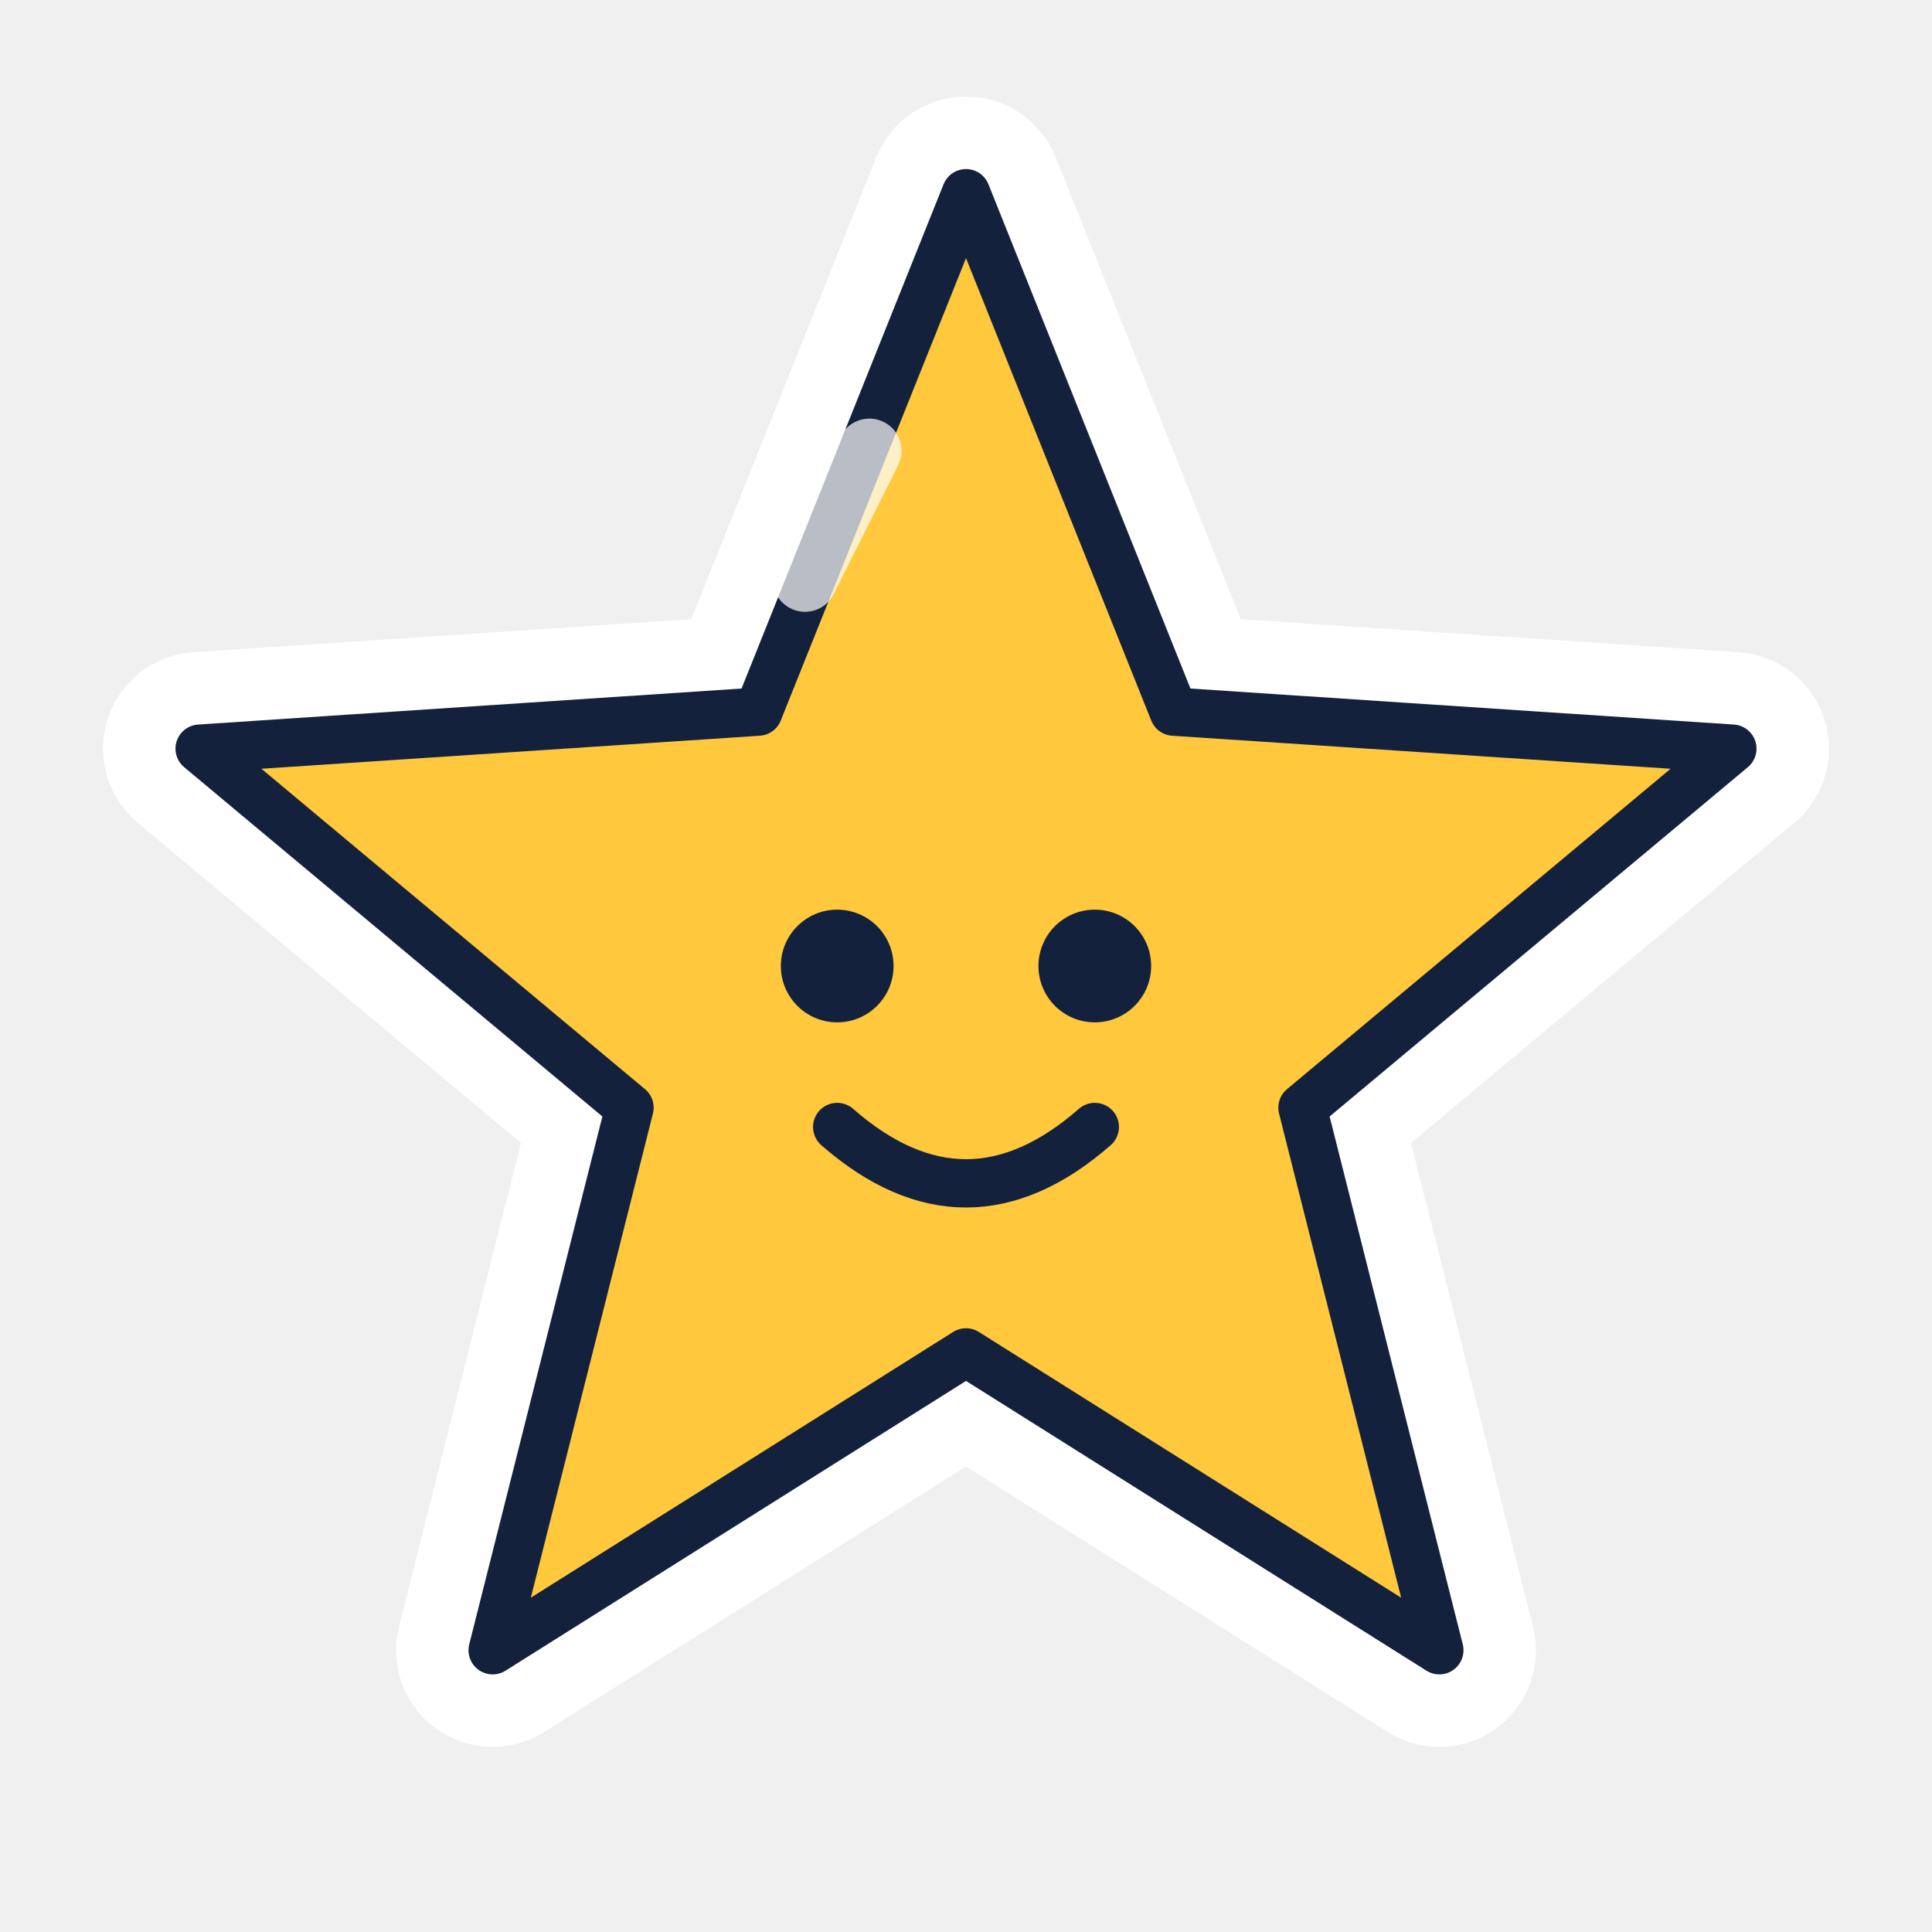
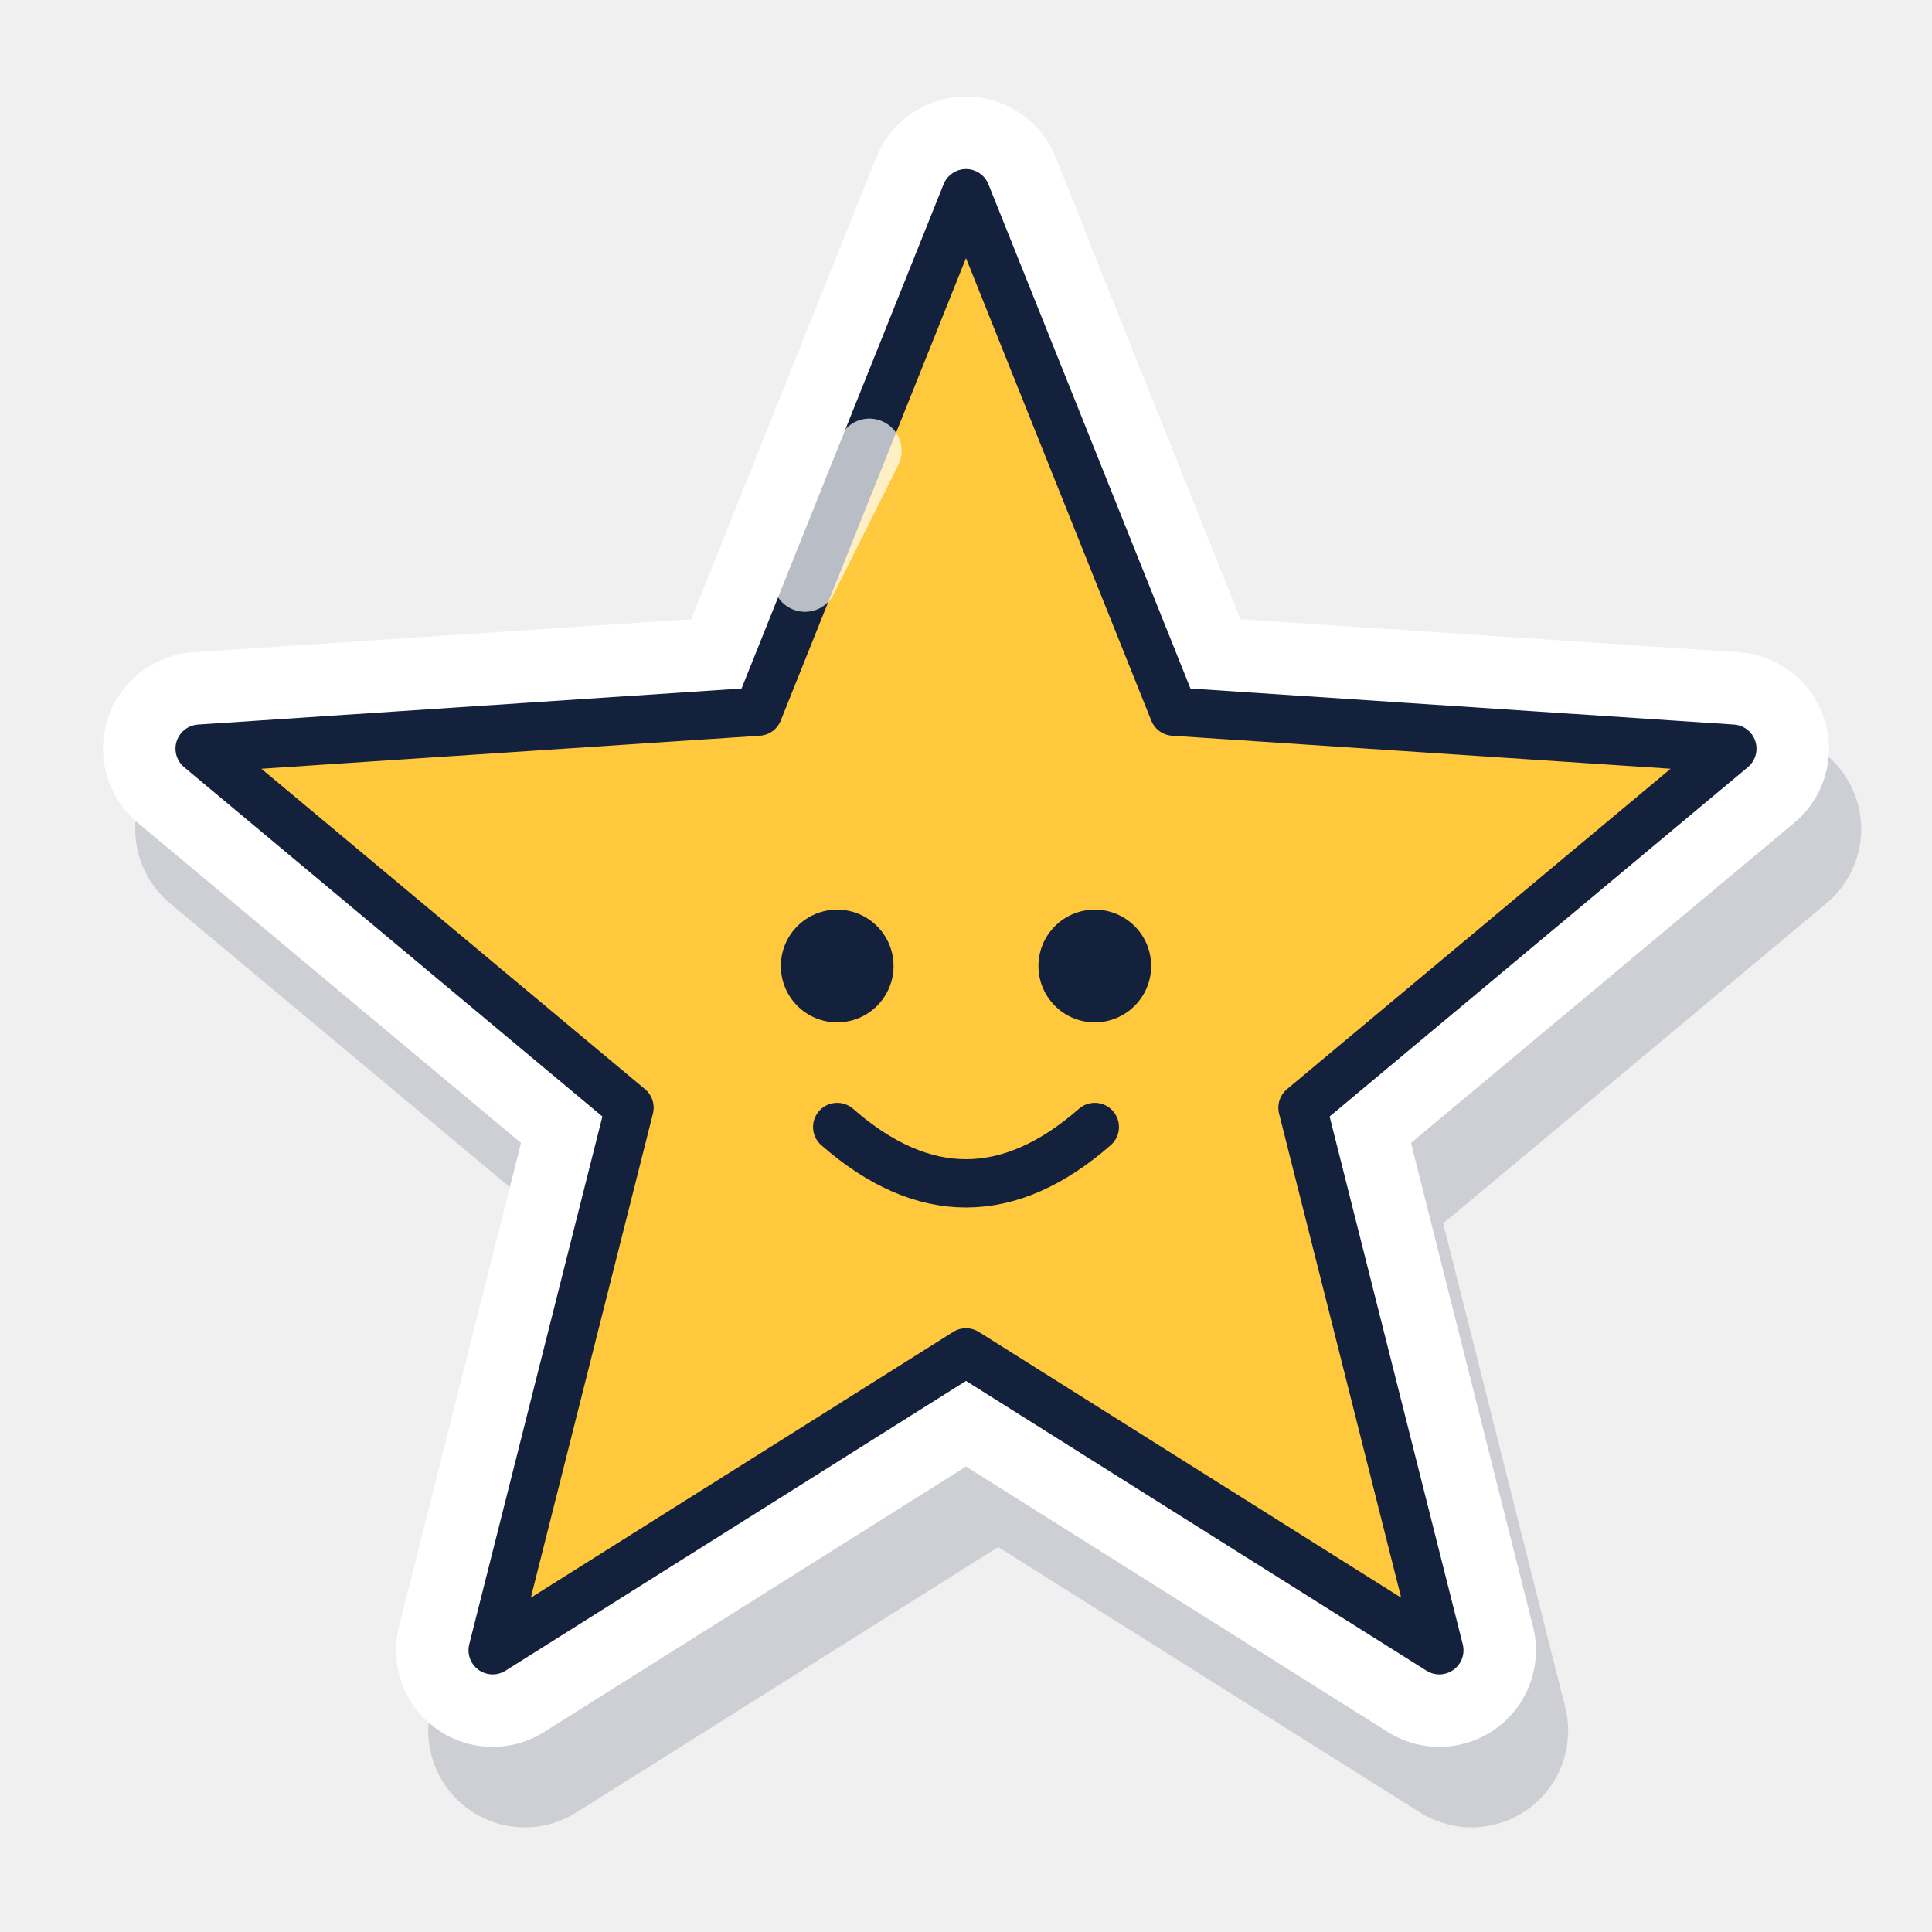
<svg xmlns="http://www.w3.org/2000/svg" viewBox="0 0 120 120">
+   <path d="M60 12L72.9 44.2L107.6 46.5L80.9 68.8L89.4 102.5L60 84L30.6 102.5L39.1 68.8L12.4 46.5L47.1 44.2Z" transform="translate(2 5)" opacity=".16" fill="#14213d" stroke="#14213d" stroke-width="12" stroke-linejoin="round" />
  <g stroke-linejoin="round" stroke-linecap="round">
    <path d="M60 12L72.9 44.2L107.6 46.5L80.9 68.8L89.4 102.5L60 84L30.6 102.5L39.1 68.8L12.4 46.5L47.1 44.2Z" fill="#fff" stroke="#fff" stroke-width="12" />
    <path d="M60 12L72.9 44.2L107.6 46.5L80.9 68.8L89.4 102.5L60 84L30.6 102.5L39.1 68.8L12.4 46.5L47.1 44.2Z" fill="#ffc83d" stroke="#14213d" stroke-width="3" />
    <circle cx="52" cy="60" r="3.5" fill="#14213d" />
    <circle cx="68" cy="60" r="3.5" fill="#14213d" />
    <path d="M52 70Q60 77 68 70" fill="none" stroke="#14213d" stroke-width="3" />
    <path d="M50 36L54 28" fill="none" stroke="#fff" stroke-width="4" opacity=".7" />
  </g>
</svg>
